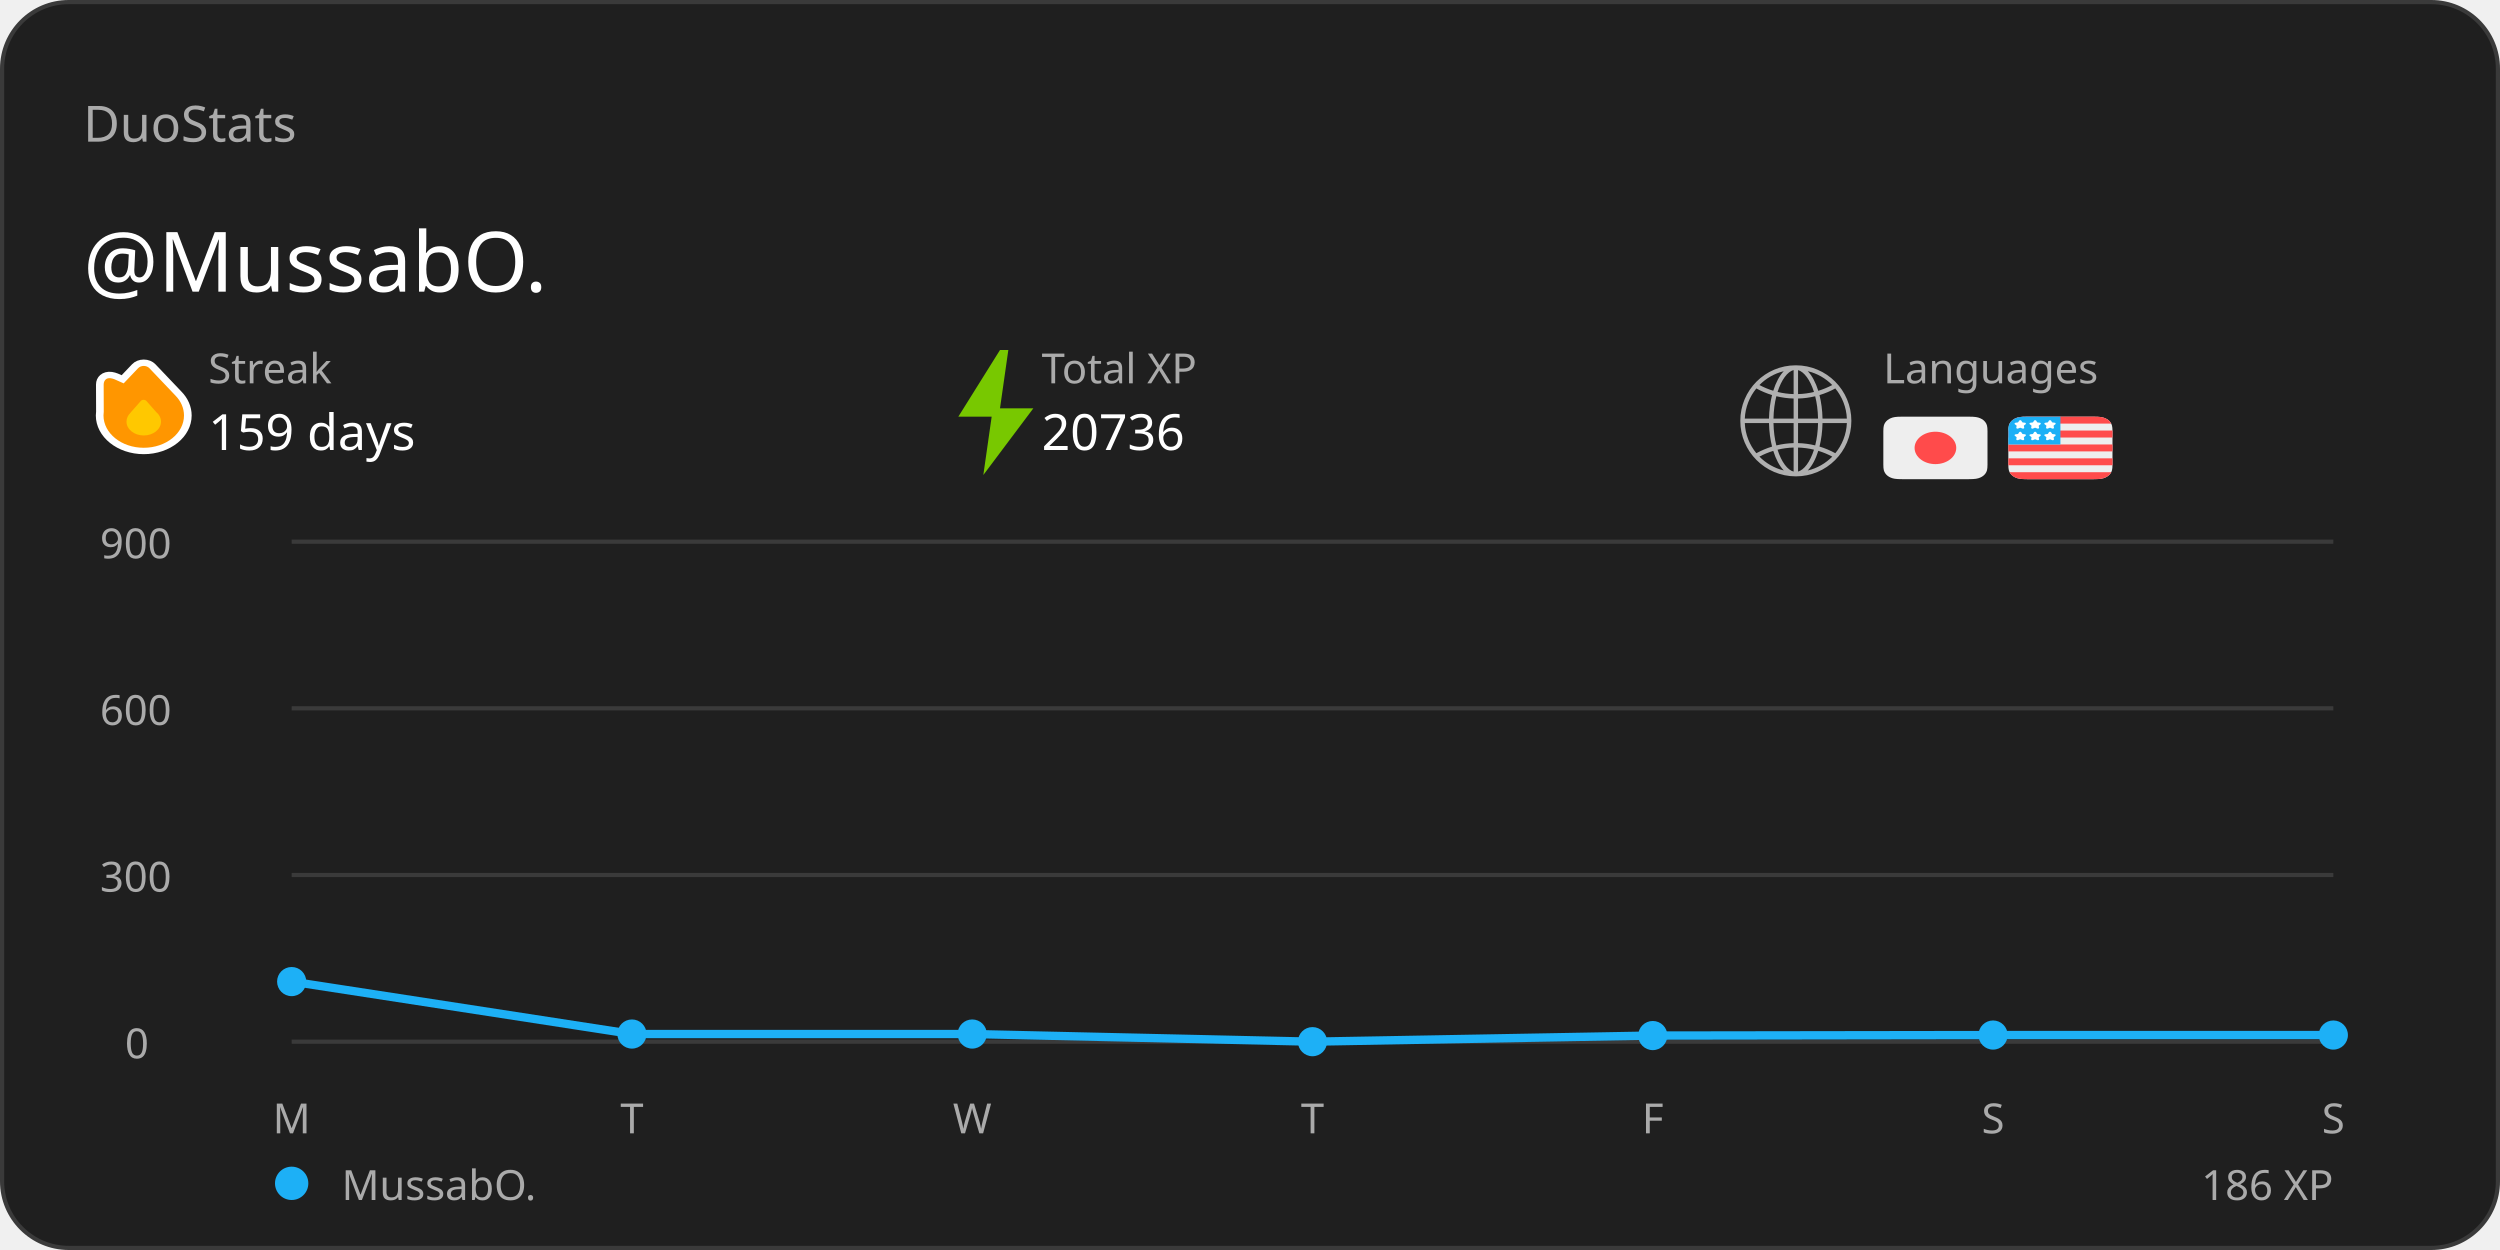
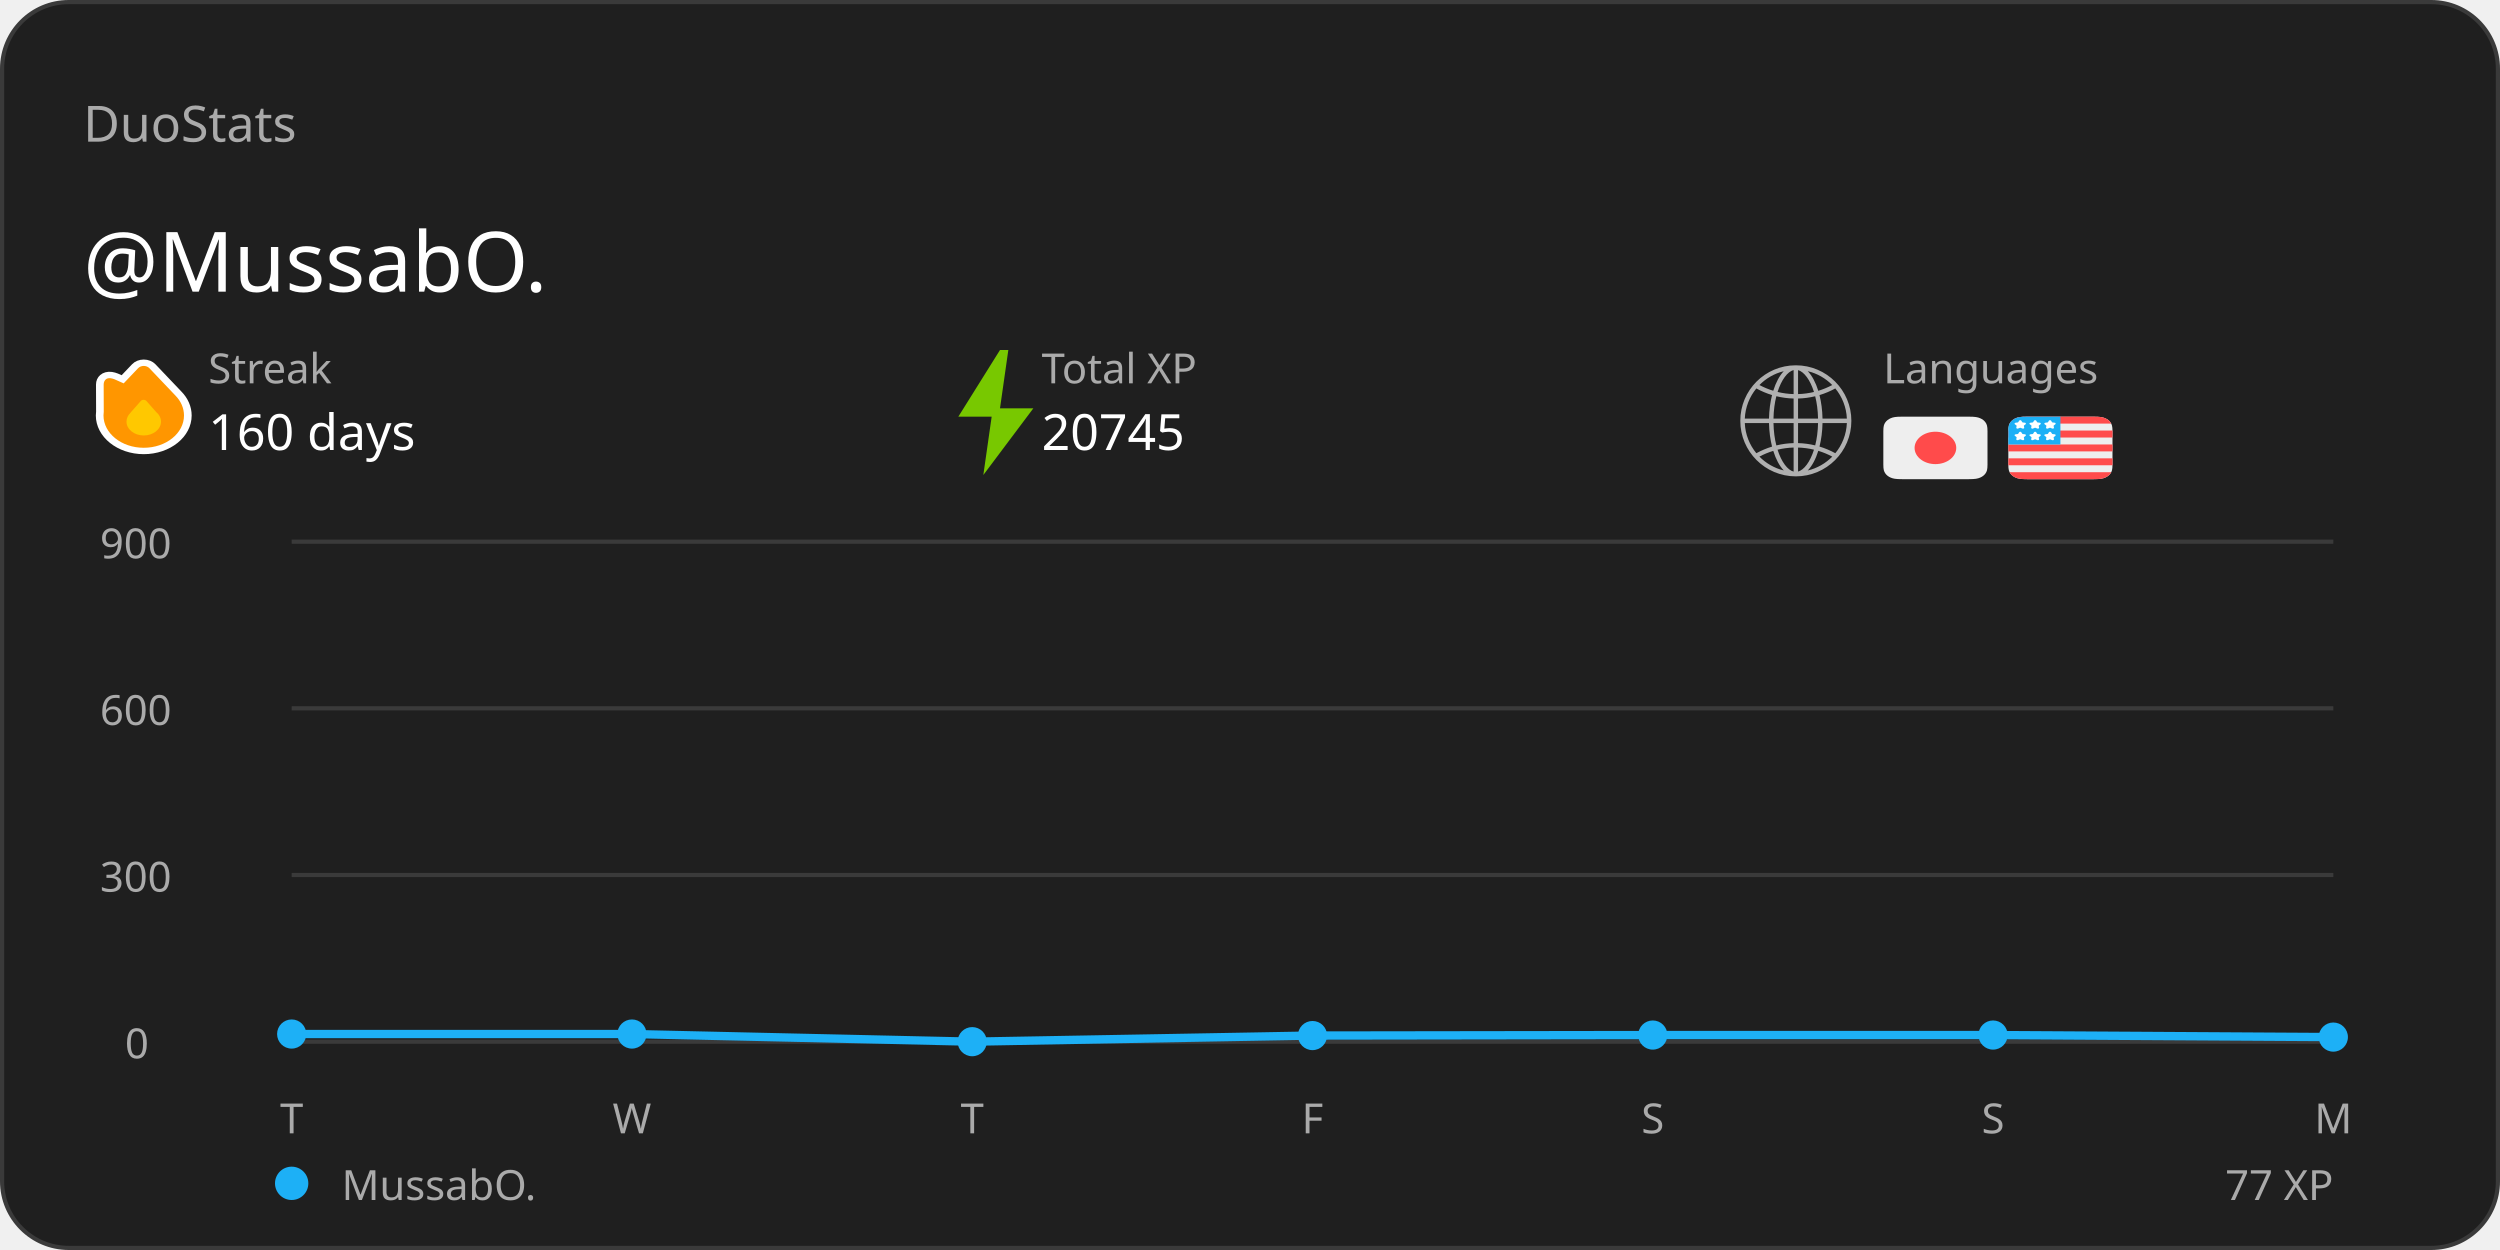
<svg xmlns="http://www.w3.org/2000/svg" width="600" height="300" viewBox="0 0 600 300">
  <rect x="0.5" y="0.5" width="599" height="299" rx="16" fill="#1F1F1F" stroke="#3A3A3A" />
  <text x="20" y="34" fill="#AAAAAA" font-size="12" font-family="DIN Round Pro, system-ui, sans-serif">DuoStats</text>
  <text x="20" y="70" fill="#FFFFFF" font-size="20" font-family="DIN Round Pro, system-ui, sans-serif">@MussabO.</text>
  <g transform="translate(23, 86) scale(0.92, 0.7666667)">
    <g id="Page-1" stroke="none" stroke-width="1" fill="none" fill-rule="evenodd">
      <g id="streak" transform="translate(1, 1)" fill-rule="nonzero">
        <g id="Group" fill="#FF9600" stroke="#FFFFFF" stroke-width="2">
          <path d="M0.068,15.675 L0.044,7.216 C0.039,5.334 1.25,3.942 3.056,4.246 C3.413,4.306 3.998,4.491 4.306,4.656 L5.997,5.561 L9.247,1.464 C9.793,0.776 10.622,0.376 11.5,0.376 C12.378,0.376 13.207,0.776 13.753,1.464 L20.523,10 C22.123,11.939 22.999,14.375 23,16.889 C23,23.034 17.843,28 11.5,28 C5.157,28 0,23.034 0,16.889 C0,16.481 0.023,16.076 0.068,15.675 Z" id="Path" />
        </g>
        <g id="Group" transform="translate(7, 11)" fill="#FFC800">
          <path d="M1.012,5.077 C1.026,5.04 1.046,5.005 1.069,4.973 L3.719,1.364 C3.893,1.127 4.17,0.987 4.464,0.987 C4.758,0.987 5.035,1.127 5.209,1.364 L7.732,4.8 C8.541,5.595 8.998,6.681 9,7.815 C9,10.208 6.985,12.148 4.5,12.148 C2.015,12.148 0,10.208 0,7.815 C0,6.776 0.38,5.823 1.012,5.077 L1.012,5.077 Z" id="Path" />
        </g>
      </g>
    </g>
  </g>
  <text x="50" y="92" fill="#AAAAAA" font-size="10" font-family="DIN Round Pro, system-ui, sans-serif">Streak</text>
-   <text x="50" y="108" fill="#FFFFFF" font-size="12" font-family="DIN Round Pro, system-ui, sans-serif">159 days</text>
+   <text x="50" y="108" fill="#FFFFFF" font-size="12" font-family="DIN Round Pro, system-ui, sans-serif">160 days</text>
  <path d="M240 84 230 100h8l-2 14 12-16h-8l2-14z" fill="#78C800" />
  <text x="250" y="92" fill="#AAAAAA" font-size="10" font-family="DIN Round Pro, system-ui, sans-serif">Total XP</text>
-   <text x="250" y="108" fill="#FFFFFF" font-size="12" font-family="DIN Round Pro, system-ui, sans-serif">20736</text>
+   <text x="250" y="108" fill="#FFFFFF" font-size="12" font-family="DIN Round Pro, system-ui, sans-serif">20745</text>
  <g transform="translate(415, 85) scale(1.0, 1.0)">
    <g id="SVGRepo_bgCarrier" stroke-width="0" />
    <g id="SVGRepo_tracerCarrier" stroke-linecap="round" stroke-linejoin="round" />
    <g id="SVGRepo_iconCarrier">
      <g id="icomoon-ignore"> </g>
      <path d="M16 2.672c-0.004 0-0.007 0-0.011 0-0.002 0-0.003 0-0.005 0-0.005 0-0.010 0.001-0.016 0.001-7.347 0.017-13.296 5.977-13.296 13.327 0 7.348 5.949 13.309 13.296 13.327 0.005 0 0.010 0.001 0.016 0.001 0.002 0 0.004 0 0.005 0 0.004 0 0.008 0 0.011 0 7.36 0 13.328-5.968 13.328-13.328s-5.968-13.328-13.328-13.328zM16.533 10.648c1.413-0.039 2.788-0.225 4.112-0.548 0.399 1.571 0.647 3.382 0.686 5.367h-4.798v-4.819zM16.533 9.582v-5.759c1.437 0.398 2.893 2.314 3.821 5.252-1.231 0.297-2.509 0.47-3.821 0.507zM15.467 3.81v5.772c-1.323-0.037-2.611-0.213-3.852-0.515 0.936-2.956 2.405-4.879 3.852-5.256zM15.467 10.647v4.82h-4.831c0.039-1.988 0.287-3.801 0.687-5.373 1.334 0.326 2.72 0.515 4.144 0.553zM9.563 15.467h-5.811c0.118-2.741 1.139-5.252 2.773-7.241 1.187 0.654 2.446 1.189 3.766 1.589-0.431 1.7-0.689 3.617-0.728 5.652zM9.563 16.533c0.039 2.034 0.297 3.951 0.728 5.651-1.319 0.401-2.579 0.936-3.766 1.59-1.635-1.989-2.656-4.5-2.773-7.241h5.811zM10.636 16.533h4.831v4.814c-1.424 0.038-2.81 0.228-4.145 0.555-0.399-1.571-0.647-3.383-0.686-5.369zM15.467 22.412v5.778c-1.448-0.378-2.919-2.303-3.854-5.263 1.241-0.302 2.53-0.478 3.854-0.515zM16.533 28.178v-5.765c1.313 0.038 2.591 0.211 3.822 0.508-0.928 2.941-2.384 4.86-3.822 5.257zM16.533 21.347v-4.814h4.798c-0.039 1.983-0.286 3.791-0.684 5.361-1.325-0.323-2.7-0.51-4.113-0.548zM22.404 16.533h5.845c-0.118 2.741-1.138 5.251-2.773 7.24-1.197-0.658-2.467-1.197-3.797-1.599 0.43-1.698 0.687-3.611 0.726-5.64zM22.404 15.467c-0.039-2.033-0.297-3.946-0.727-5.646 1.33-0.402 2.599-0.94 3.795-1.598 1.636 1.989 2.658 4.501 2.776 7.244h-5.845zM24.738 7.409c-1.061 0.564-2.18 1.031-3.35 1.385-0.623-2.005-1.498-3.642-2.533-4.717 2.27 0.545 4.297 1.719 5.883 3.332zM13.103 4.087c-1.029 1.073-1.9 2.702-2.521 4.697-1.158-0.353-2.268-0.815-3.319-1.375 1.575-1.602 3.587-2.774 5.84-3.322zM7.259 24.587c1.052-0.561 2.163-1.024 3.322-1.377 0.621 1.997 1.492 3.629 2.522 4.702-2.255-0.549-4.268-1.721-5.844-3.326zM18.855 27.922c1.036-1.075 1.911-2.712 2.535-4.721 1.17 0.355 2.29 0.82 3.351 1.387-1.586 1.614-3.614 2.791-5.886 3.334z" fill="#b0b0b0"> </path>
    </g>
  </g>
  <text x="452" y="92" fill="#AAAAAA" font-size="10" font-family="DIN Round Pro, system-ui, sans-serif">Languages</text>
  <g transform="translate(452, 100) scale(0.3571429, 0.2777778)">
    <g clip-path="url(#clip0_129_1008)">
      <path fill-rule="evenodd" clip-rule="evenodd" d="M12.563 0H57.437C61.805 0 63.389 0.455 64.987 1.309C66.584 2.163 67.837 3.416 68.691 5.013C69.545 6.61 70 8.195 70 12.563V41.437C70 45.805 69.545 47.389 68.691 48.986C67.837 50.584 66.584 51.837 64.987 52.691C63.389 53.545 61.805 54 57.437 54H12.563C8.195 54 6.61 53.545 5.013 52.691C3.416 51.837 2.163 50.584 1.309 48.986C0.455 47.389 0 45.805 0 41.437V12.563C0 8.195 0.455 6.61 1.309 5.013C2.163 3.416 3.416 2.163 5.013 1.309C6.61 0.455 8.195 0 12.563 0Z" fill="#EEEEEE" />
      <path d="M35 41C42.732 41 49 34.732 49 27C49 19.268 42.732 13 35 13C27.268 13 21 19.268 21 27C21 34.732 27.268 41 35 41Z" fill="#FF4B4B" />
    </g>
    <defs>
      <clipPath id="clip0_129_1008">
        <rect width="70" height="54" fill="white" />
      </clipPath>
    </defs>
  </g>
  <g transform="translate(482, 100) scale(0.3571429, 0.2777778)">
    <g clip-path="url(#clip0_129_593)">
      <path fill-rule="evenodd" clip-rule="evenodd" d="M12.563 0H57.437C61.805 0 63.389 0.455 64.987 1.309C66.584 2.163 67.837 3.416 68.691 5.013C69.545 6.61 70 8.195 70 12.563V41.437C70 45.805 69.545 47.389 68.691 48.986C67.837 50.584 66.584 51.837 64.987 52.691C63.389 53.545 61.805 54 57.437 54H12.563C8.195 54 6.61 53.545 5.013 52.691C3.416 51.837 2.163 50.584 1.309 48.986C0.455 47.389 0 45.805 0 41.437V12.563C0 8.195 0.455 6.61 1.309 5.013C2.163 3.416 3.416 2.163 5.013 1.309C6.61 0.455 8.195 0 12.563 0Z" fill="#EEEEEE" />
      <path fill-rule="evenodd" clip-rule="evenodd" d="M12.563 0H57.437C61.805 0 63.389 0.455 64.987 1.309C66.584 2.163 67.837 3.416 68.691 5.013C68.863 5.335 69.019 5.656 69.158 6H0.842C0.981 5.656 1.137 5.335 1.309 5.013C2.163 3.416 3.416 2.163 5.013 1.309C6.61 0.455 8.195 0 12.563 0Z" fill="#FF4B4B" />
      <path fill-rule="evenodd" clip-rule="evenodd" d="M69.997 12C69.999 12.182 70 12.37 70 12.563V18H0V12.563C0 12.37 0.001 12.182 0.003 12H69.997Z" fill="#FF4B4B" />
      <path fill-rule="evenodd" clip-rule="evenodd" d="M70 24V30H0V24H70Z" fill="#FF4B4B" />
      <path fill-rule="evenodd" clip-rule="evenodd" d="M70 41.437C70 41.63 69.999 41.818 69.997 42H0.003C0.001 41.818 0 41.63 0 41.437V36H70V41.437Z" fill="#FF4B4B" />
      <path fill-rule="evenodd" clip-rule="evenodd" d="M69.158 48C69.019 48.344 68.863 48.665 68.691 48.986C67.837 50.584 66.584 51.837 64.987 52.691C63.389 53.545 61.805 54 57.437 54H12.563C8.195 54 6.61 53.545 5.013 52.691C3.416 51.837 2.163 50.584 1.309 48.986C1.137 48.665 0.981 48.344 0.842 48H69.158Z" fill="#FF4B4B" />
      <path fill-rule="evenodd" clip-rule="evenodd" d="M12.563 0H35V24H0V12.563C0 8.195 0.455 6.61 1.309 5.013C2.163 3.416 3.416 2.163 5.013 1.309C6.61 0.455 8.195 0 12.563 0Z" fill="#1CB0F6" />
      <path d="M27.806 9.602L26.531 10.273C26.13 10.483 25.635 10.329 25.424 9.929C25.341 9.769 25.312 9.586 25.342 9.409L25.586 7.988C25.609 7.853 25.564 7.715 25.466 7.62L24.434 6.614C24.11 6.298 24.103 5.779 24.419 5.455C24.545 5.326 24.71 5.242 24.888 5.216L26.314 5.009C26.45 4.989 26.567 4.904 26.628 4.781L27.266 3.489C27.466 3.083 27.957 2.916 28.363 3.117C28.525 3.196 28.655 3.327 28.735 3.489L29.373 4.781C29.434 4.904 29.551 4.989 29.687 5.009L31.113 5.216C31.561 5.281 31.871 5.697 31.806 6.145C31.78 6.323 31.696 6.488 31.567 6.614L30.535 7.62C30.437 7.715 30.392 7.853 30.415 7.988L30.659 9.409C30.735 9.855 30.436 10.278 29.99 10.355C29.812 10.385 29.629 10.356 29.47 10.273L28.194 9.602C28.073 9.538 27.928 9.538 27.806 9.602Z" fill="white" />
      <path d="M27.806 19.602L26.531 20.273C26.13 20.483 25.635 20.329 25.424 19.929C25.341 19.769 25.312 19.587 25.342 19.409L25.586 17.988C25.609 17.853 25.564 17.715 25.466 17.62L24.434 16.614C24.11 16.298 24.103 15.779 24.419 15.455C24.545 15.326 24.71 15.242 24.888 15.216L26.314 15.009C26.45 14.989 26.567 14.904 26.628 14.781L27.266 13.489C27.466 13.083 27.957 12.916 28.363 13.117C28.525 13.196 28.655 13.327 28.735 13.489L29.373 14.781C29.434 14.904 29.551 14.989 29.687 15.009L31.113 15.216C31.561 15.281 31.871 15.697 31.806 16.145C31.78 16.323 31.696 16.488 31.567 16.614L30.535 17.62C30.437 17.715 30.392 17.853 30.415 17.988L30.659 19.409C30.735 19.855 30.436 20.278 29.99 20.355C29.812 20.385 29.629 20.356 29.47 20.273L28.194 19.602C28.073 19.538 27.928 19.538 27.806 19.602Z" fill="white" />
      <path d="M17.806 9.602L16.531 10.273C16.13 10.483 15.635 10.329 15.425 9.929C15.341 9.769 15.312 9.586 15.342 9.409L15.586 7.988C15.609 7.853 15.564 7.715 15.466 7.62L14.434 6.614C14.11 6.298 14.103 5.779 14.419 5.455C14.545 5.326 14.71 5.242 14.888 5.216L16.314 5.009C16.45 4.989 16.567 4.904 16.628 4.781L17.266 3.489C17.466 3.083 17.957 2.916 18.363 3.117C18.525 3.196 18.655 3.327 18.735 3.489L19.373 4.781C19.434 4.904 19.551 4.989 19.687 5.009L21.113 5.216C21.561 5.281 21.871 5.697 21.806 6.145C21.78 6.323 21.696 6.488 21.567 6.614L20.535 7.62C20.437 7.715 20.392 7.853 20.415 7.988L20.659 9.409C20.735 9.855 20.436 10.278 19.99 10.355C19.812 10.385 19.629 10.356 19.47 10.273L18.194 9.602C18.073 9.538 17.928 9.538 17.806 9.602Z" fill="white" />
      <path d="M17.806 19.602L16.531 20.273C16.13 20.483 15.635 20.329 15.425 19.929C15.341 19.769 15.312 19.587 15.342 19.409L15.586 17.988C15.609 17.853 15.564 17.715 15.466 17.62L14.434 16.614C14.11 16.298 14.103 15.779 14.419 15.455C14.545 15.326 14.71 15.242 14.888 15.216L16.314 15.009C16.45 14.989 16.567 14.904 16.628 14.781L17.266 13.489C17.466 13.083 17.957 12.916 18.363 13.117C18.525 13.196 18.655 13.327 18.735 13.489L19.373 14.781C19.434 14.904 19.551 14.989 19.687 15.009L21.113 15.216C21.561 15.281 21.871 15.697 21.806 16.145C21.78 16.323 21.696 16.488 21.567 16.614L20.535 17.62C20.437 17.715 20.392 17.853 20.415 17.988L20.659 19.409C20.735 19.855 20.436 20.278 19.99 20.355C19.812 20.385 19.629 20.356 19.47 20.273L18.194 19.602C18.073 19.538 17.928 19.538 17.806 19.602Z" fill="white" />
      <path d="M7.807 9.602L6.531 10.273C6.13 10.483 5.635 10.329 5.424 9.929C5.341 9.769 5.312 9.586 5.342 9.409L5.586 7.988C5.609 7.853 5.564 7.715 5.466 7.62L4.434 6.614C4.11 6.298 4.103 5.779 4.419 5.455C4.545 5.326 4.71 5.242 4.888 5.216L6.314 5.009C6.45 4.989 6.567 4.904 6.628 4.781L7.266 3.489C7.466 3.083 7.957 2.916 8.363 3.117C8.525 3.196 8.655 3.327 8.735 3.489L9.373 4.781C9.434 4.904 9.551 4.989 9.687 5.009L11.113 5.216C11.561 5.281 11.871 5.697 11.806 6.145C11.78 6.323 11.696 6.488 11.567 6.614L10.535 7.62C10.437 7.715 10.392 7.853 10.415 7.988L10.659 9.409C10.735 9.855 10.436 10.278 9.99 10.355C9.812 10.385 9.629 10.356 9.47 10.273L8.194 9.602C8.073 9.538 7.928 9.538 7.807 9.602Z" fill="white" />
      <path d="M7.807 19.602L6.531 20.273C6.13 20.483 5.635 20.329 5.424 19.929C5.341 19.769 5.312 19.587 5.342 19.409L5.586 17.988C5.609 17.853 5.564 17.715 5.466 17.62L4.434 16.614C4.11 16.298 4.103 15.779 4.419 15.455C4.545 15.326 4.71 15.242 4.888 15.216L6.314 15.009C6.45 14.989 6.567 14.904 6.628 14.781L7.266 13.489C7.466 13.083 7.957 12.916 8.363 13.117C8.525 13.196 8.655 13.327 8.735 13.489L9.373 14.781C9.434 14.904 9.551 14.989 9.687 15.009L11.113 15.216C11.561 15.281 11.871 15.697 11.806 16.145C11.78 16.323 11.696 16.488 11.567 16.614L10.535 17.62C10.437 17.715 10.392 17.853 10.415 17.988L10.659 19.409C10.735 19.855 10.436 20.278 9.99 20.355C9.812 20.385 9.629 20.356 9.47 20.273L8.194 19.602C8.073 19.538 7.928 19.538 7.807 19.602Z" fill="white" />
    </g>
    <defs>
      <clipPath id="clip0_129_593">
        <rect width="70" height="54" fill="white" />
      </clipPath>
    </defs>
  </g>
  <g stroke="#3A3A3A" stroke-width="1">
    <line x1="70" y1="250" x2="560" y2="250" />
    <line x1="70" y1="210" x2="560" y2="210" />
    <line x1="70" y1="170" x2="560" y2="170" />
    <line x1="70" y1="130" x2="560" y2="130" />
  </g>
  <g fill="#AAAAAA" font-size="10" font-family="DIN Round Pro, system-ui, sans-serif">
    <text x="30" y="254">0</text>
    <text x="24" y="214">300</text>
    <text x="24" y="174">600</text>
    <text x="24" y="134">900</text>
  </g>
-   <polyline points="70.0,235.578 151.667,248.167 233.333,248.167 315.0,250.0 396.667,248.533 478.333,248.411 560.0,248.411" fill="none" stroke="#1DB0F6" stroke-width="2" stroke-linecap="round" stroke-linejoin="round" />
-   <circle cx="70.0" cy="235.578" r="3.5" fill="#1DB0F6" />
+   <polyline points="70.0,248.167 151.667,248.167 233.333,250.0 315.0,248.533 396.667,248.411 478.333,248.411 560.0,248.9" fill="none" stroke="#1DB0F6" stroke-width="2" stroke-linecap="round" stroke-linejoin="round" />
+   <circle cx="70.0" cy="248.167" r="3.5" fill="#1DB0F6" />
  <circle cx="151.667" cy="248.167" r="3.5" fill="#1DB0F6" />
-   <circle cx="233.333" cy="248.167" r="3.5" fill="#1DB0F6" />
-   <circle cx="315.0" cy="250.0" r="3.5" fill="#1DB0F6" />
-   <circle cx="396.667" cy="248.533" r="3.5" fill="#1DB0F6" />
+   <circle cx="233.333" cy="250.0" r="3.5" fill="#1DB0F6" />
+   <circle cx="315.0" cy="248.533" r="3.5" fill="#1DB0F6" />
+   <circle cx="396.667" cy="248.411" r="3.5" fill="#1DB0F6" />
  <circle cx="478.333" cy="248.411" r="3.5" fill="#1DB0F6" />
-   <circle cx="560.0" cy="248.411" r="3.5" fill="#1DB0F6" />
-   <text x="70.0" y="272" fill="#AAAAAA" font-size="10" text-anchor="middle" font-family="DIN Round Pro, system-ui, sans-serif">M</text>
-   <text x="151.667" y="272" fill="#AAAAAA" font-size="10" text-anchor="middle" font-family="DIN Round Pro, system-ui, sans-serif">T</text>
-   <text x="233.333" y="272" fill="#AAAAAA" font-size="10" text-anchor="middle" font-family="DIN Round Pro, system-ui, sans-serif">W</text>
-   <text x="315.0" y="272" fill="#AAAAAA" font-size="10" text-anchor="middle" font-family="DIN Round Pro, system-ui, sans-serif">T</text>
-   <text x="396.667" y="272" fill="#AAAAAA" font-size="10" text-anchor="middle" font-family="DIN Round Pro, system-ui, sans-serif">F</text>
+   <circle cx="560.0" cy="248.9" r="3.5" fill="#1DB0F6" />
+   <text x="70.0" y="272" fill="#AAAAAA" font-size="10" text-anchor="middle" font-family="DIN Round Pro, system-ui, sans-serif">T</text>
+   <text x="151.667" y="272" fill="#AAAAAA" font-size="10" text-anchor="middle" font-family="DIN Round Pro, system-ui, sans-serif">W</text>
+   <text x="233.333" y="272" fill="#AAAAAA" font-size="10" text-anchor="middle" font-family="DIN Round Pro, system-ui, sans-serif">T</text>
+   <text x="315.0" y="272" fill="#AAAAAA" font-size="10" text-anchor="middle" font-family="DIN Round Pro, system-ui, sans-serif">F</text>
+   <text x="396.667" y="272" fill="#AAAAAA" font-size="10" text-anchor="middle" font-family="DIN Round Pro, system-ui, sans-serif">S</text>
  <text x="478.333" y="272" fill="#AAAAAA" font-size="10" text-anchor="middle" font-family="DIN Round Pro, system-ui, sans-serif">S</text>
-   <text x="560.0" y="272" fill="#AAAAAA" font-size="10" text-anchor="middle" font-family="DIN Round Pro, system-ui, sans-serif">S</text>
+   <text x="560.0" y="272" fill="#AAAAAA" font-size="10" text-anchor="middle" font-family="DIN Round Pro, system-ui, sans-serif">M</text>
  <circle cx="70" cy="284" r="4" fill="#1DB0F6" />
  <text x="82" y="288" fill="#AAAAAA" font-size="10" font-family="DIN Round Pro, system-ui, sans-serif">MussabO.</text>
-   <text x="560" y="288" fill="#AAAAAA" font-size="10" text-anchor="end" font-family="DIN Round Pro, system-ui, sans-serif">186 XP</text>
+   <text x="560" y="288" fill="#AAAAAA" font-size="10" text-anchor="end" font-family="DIN Round Pro, system-ui, sans-serif">77 XP</text>
</svg>
